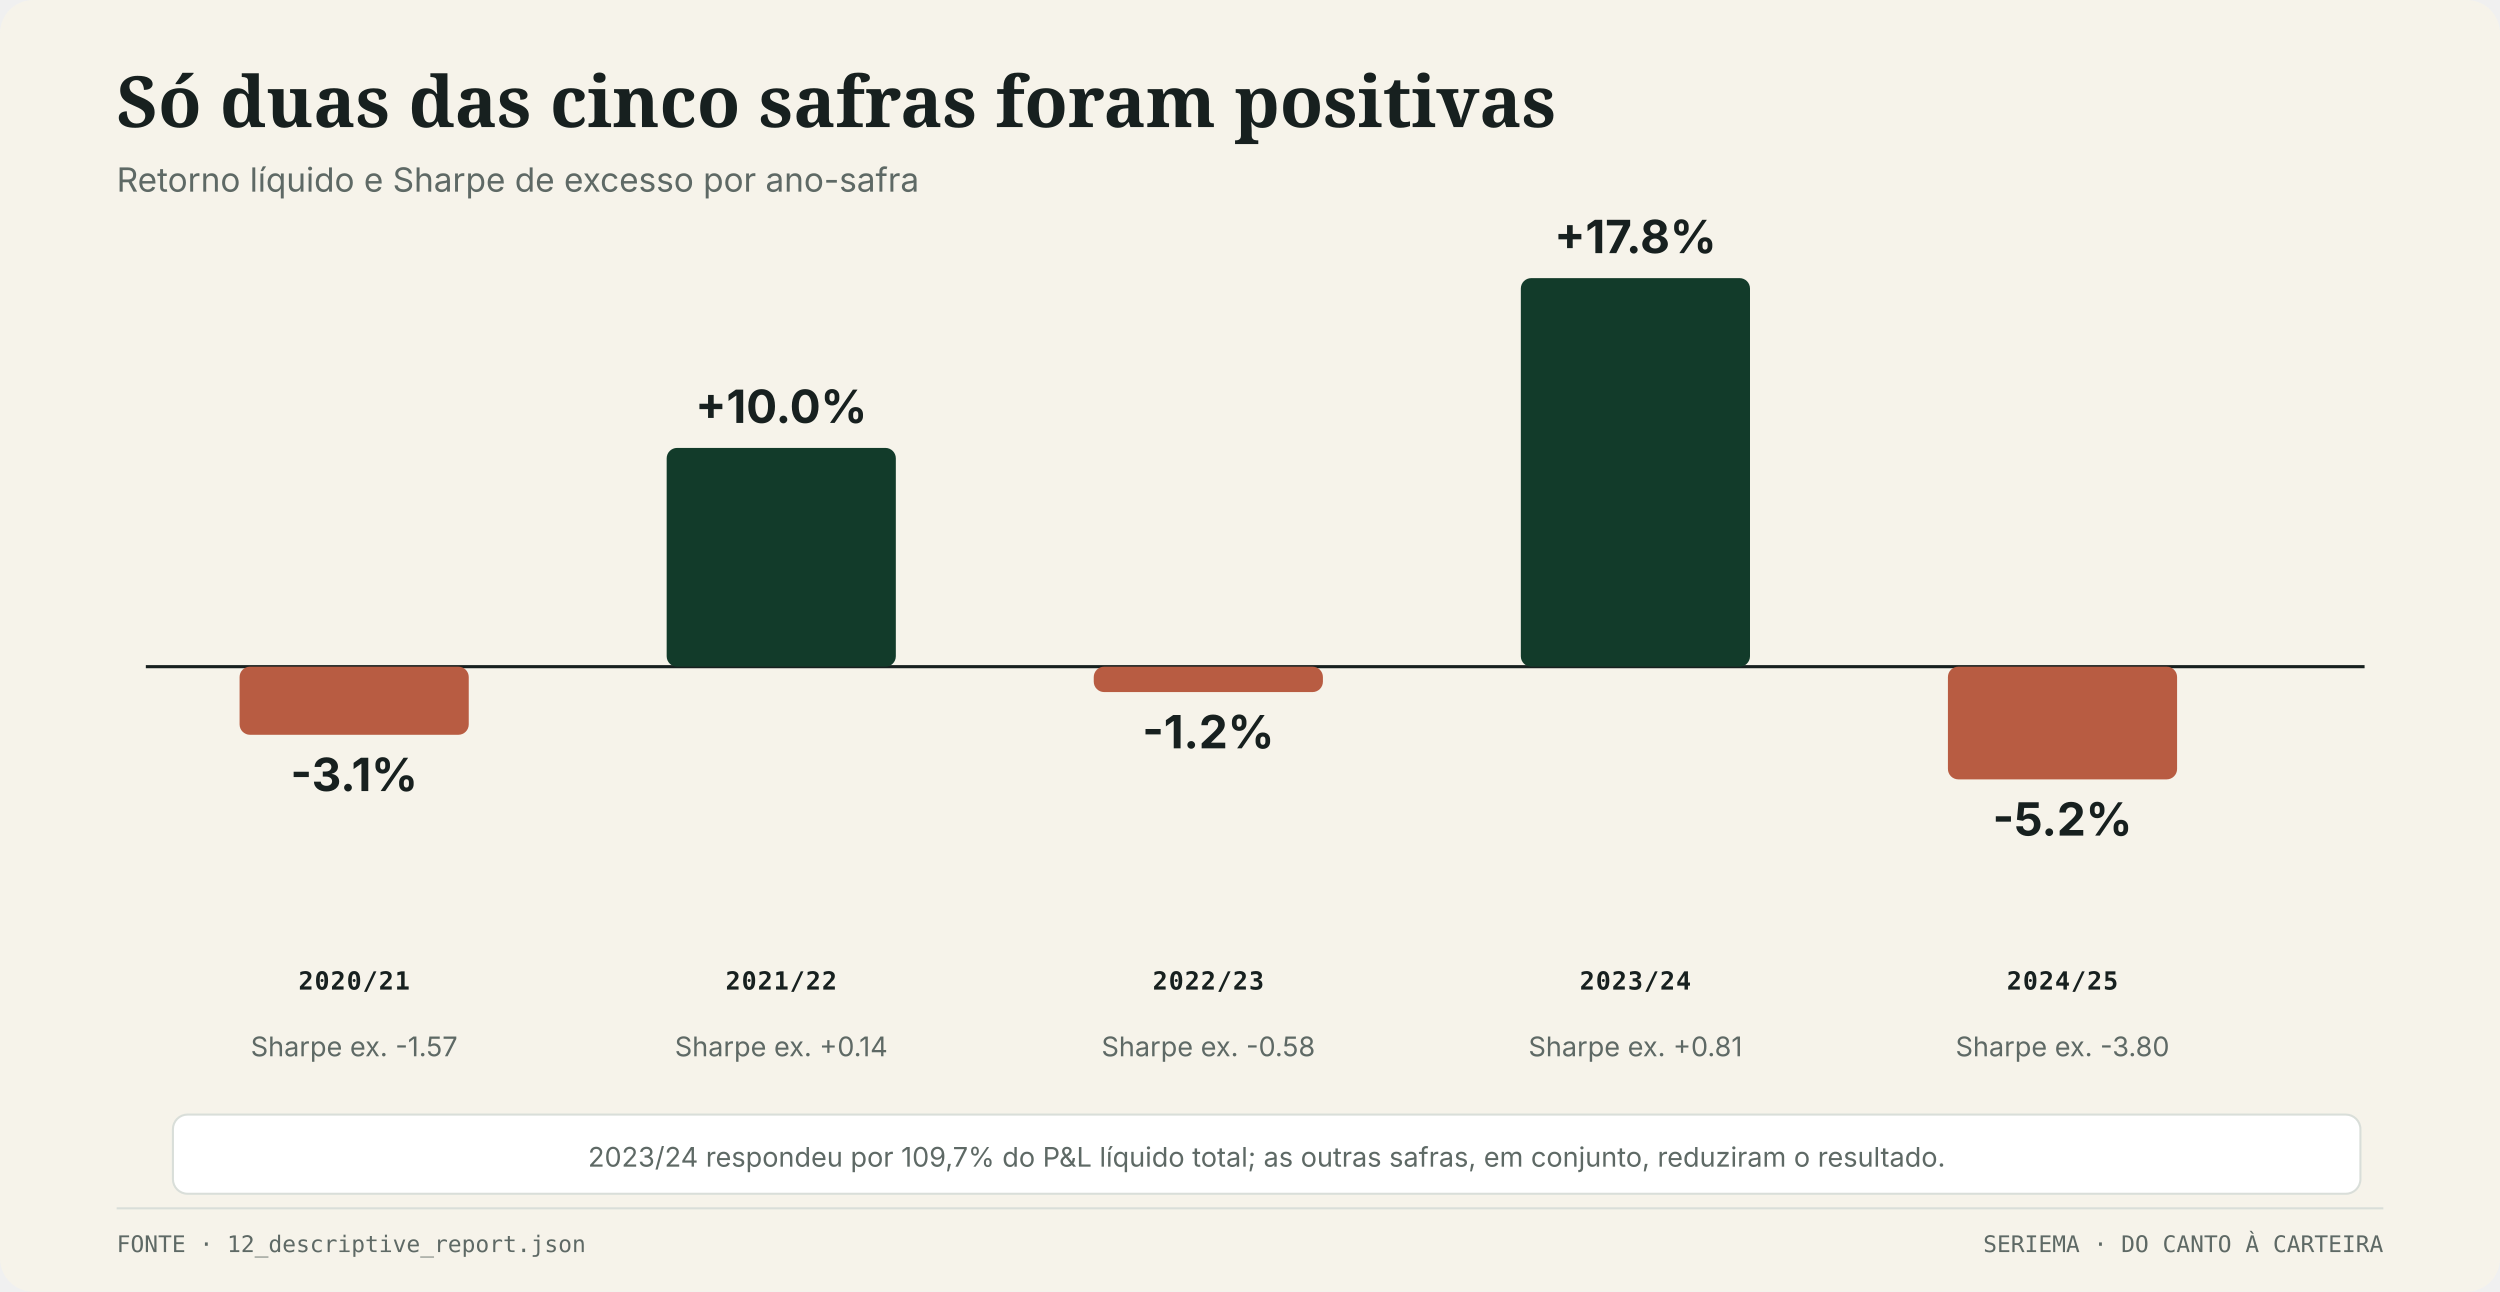
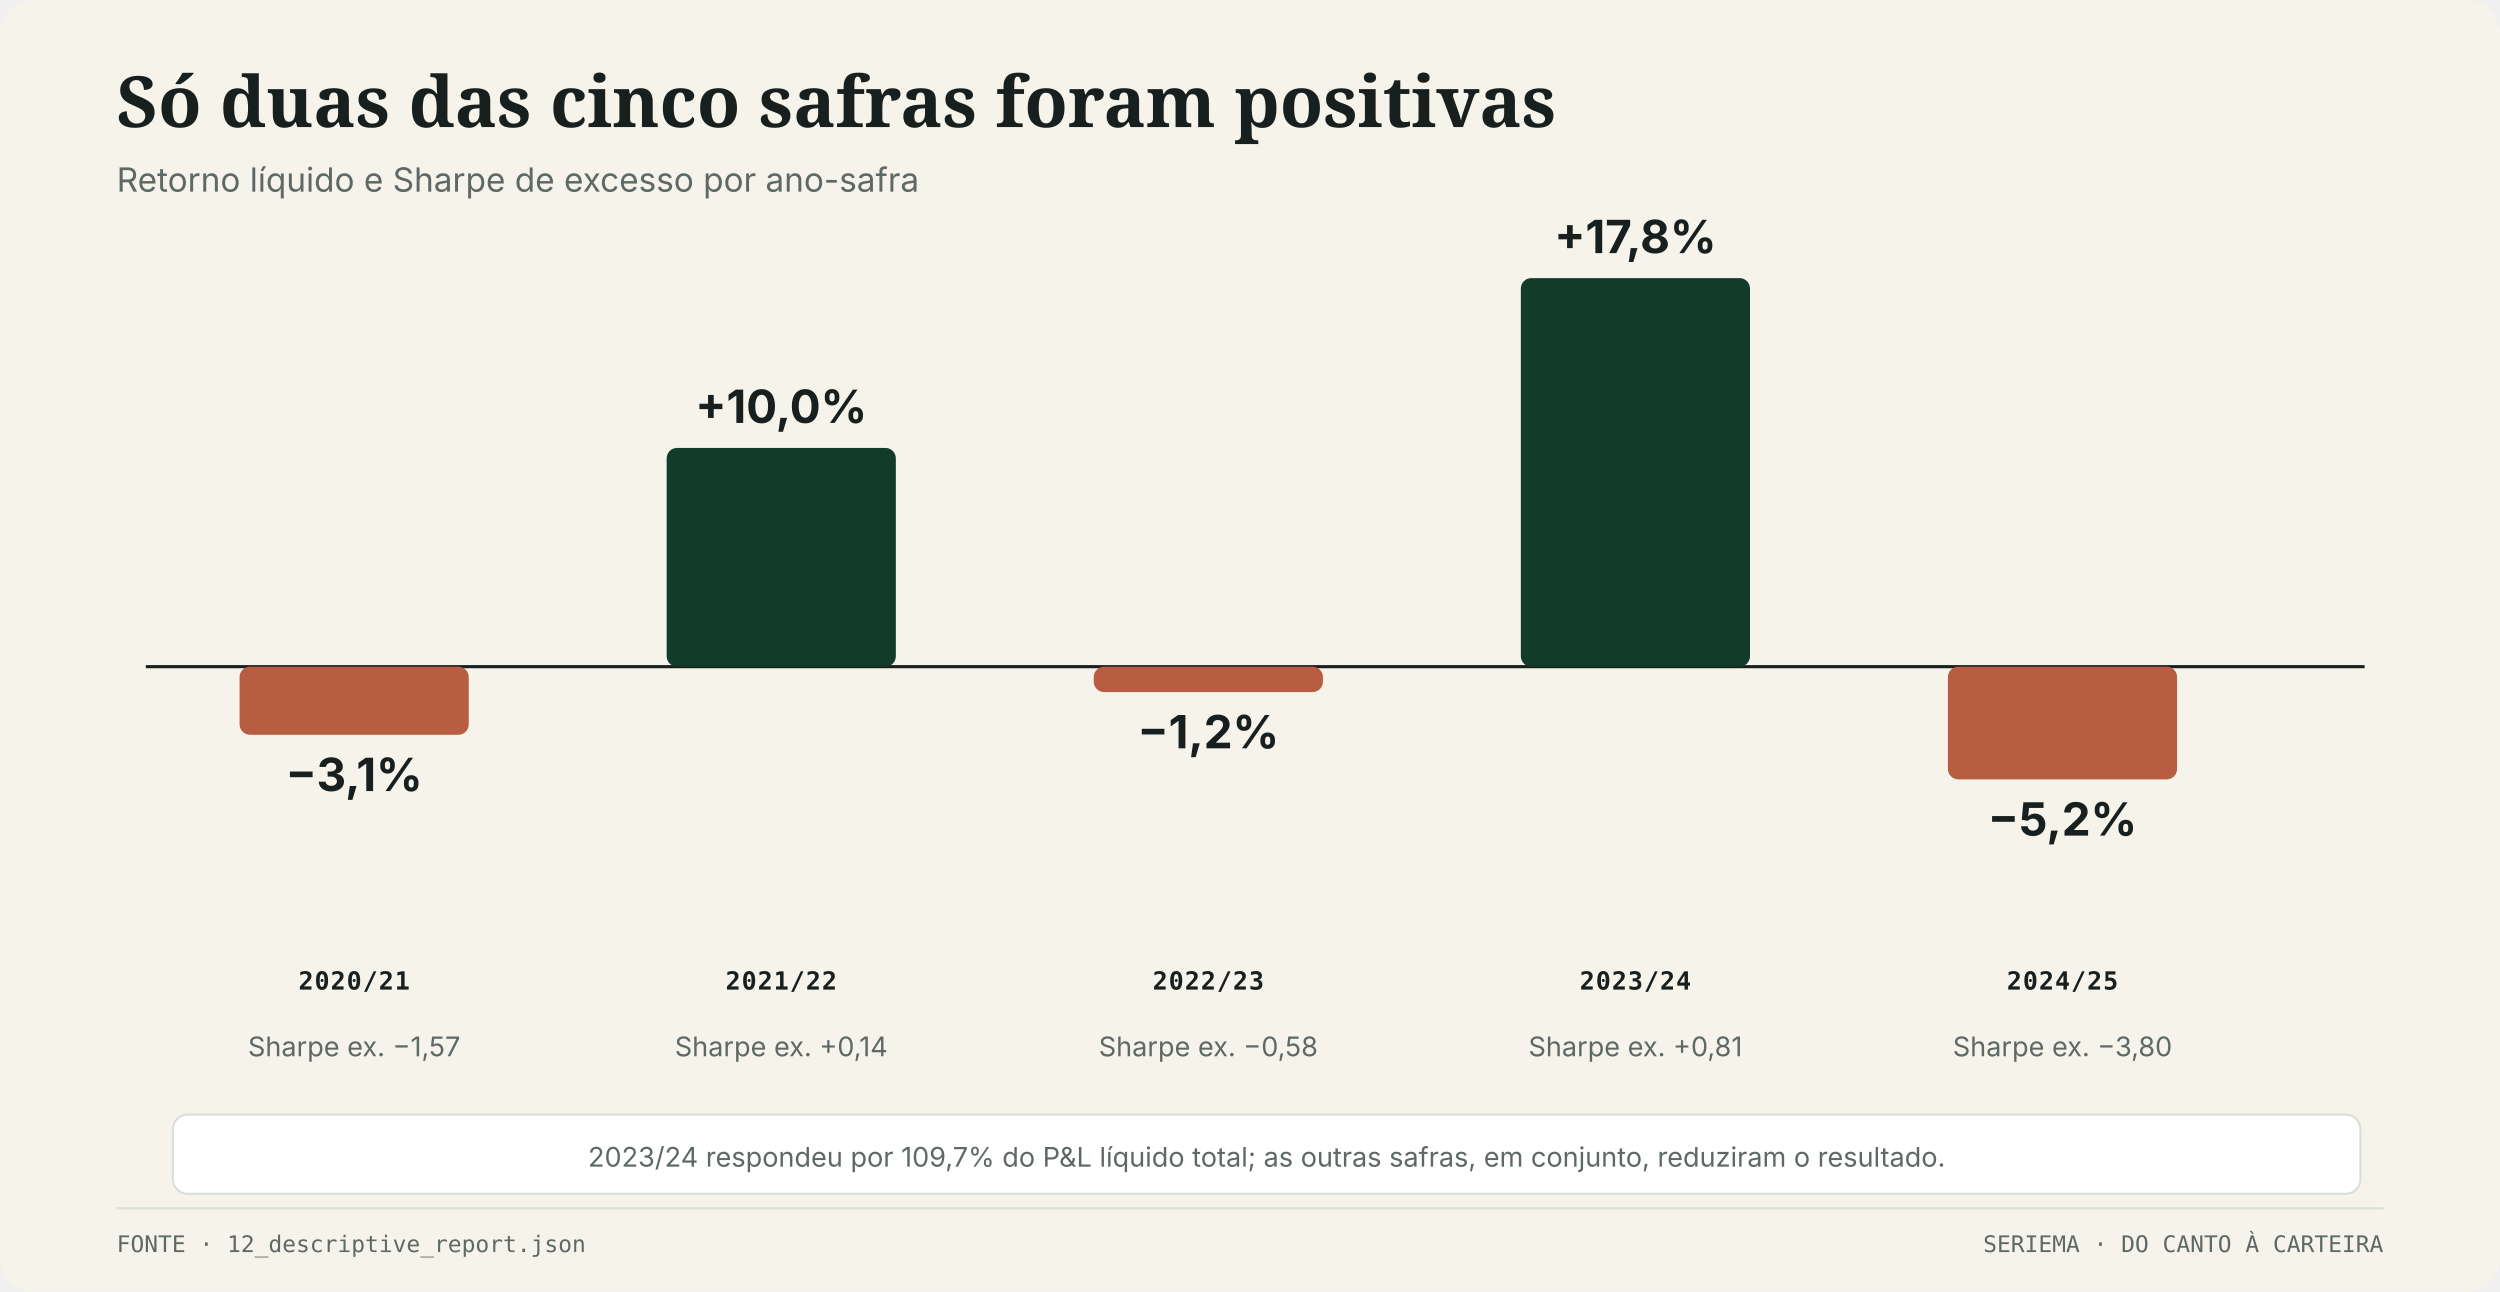
<svg xmlns="http://www.w3.org/2000/svg" viewBox="0 0 1200 620" role="img" aria-labelledby="title desc">
  <style>
          text { font-family: 'IBM Plex Sans', Inter, Arial, sans-serif; fill: #17201F; }
          .display { font-family: Fraunces, Georgia, serif; font-size: 34px; font-weight: 650; }
          .title { font-size: 22px; font-weight: 650; }
          .subtitle { font-size: 16px; fill: #5E6965; }
          .body { font-size: 16px; }
          .small { font-size: 13px; fill: #5E6965; }
          .micro { font-family: 'IBM Plex Mono', monospace; font-size: 11px; fill: #5E6965; }
          .number { font-family: Fraunces, Georgia, serif; font-size: 28px; font-weight: 650; }
          .label { font-family: 'IBM Plex Mono', monospace; font-size: 12px; font-weight: 650; letter-spacing: .04em; }
          .inverse { fill: #F6F3EA; }
        </style>
  <rect width="1200" height="620" rx="16" fill="#F6F3EA" />
  <text x="56.0" y="61.0" class="display" text-anchor="start">Só duas das cinco safras foram positivas</text>
  <text x="56.0" y="92.0" class="subtitle" text-anchor="start">Retorno líquido e Sharpe de excesso por ano-safra</text>
  <line x1="70" y1="320" x2="1135" y2="320" stroke="#17201F" stroke-width="1.5" />
  <rect x="115" y="320.0" width="110" height="32.7" rx="5" fill="#B85C42" />
-   <text x="170.0" y="379.7" class="title" text-anchor="middle">-3.1%</text>
+   <text x="170.0" y="379.7" class="title" text-anchor="middle">−3,1%</text>
  <text x="170.0" y="475.0" class="label" text-anchor="middle">2020/21</text>
-   <text x="170.0" y="507.0" class="small" text-anchor="middle">Sharpe ex. -1.57</text>
+   <text x="170.0" y="507.0" class="small" text-anchor="middle">Sharpe ex. −1,57</text>
  <rect x="320" y="215.0" width="110" height="105.0" rx="5" fill="#123B2A" />
-   <text x="375.0" y="203.0" class="title" text-anchor="middle">+10.0%</text>
+   <text x="375.0" y="203.0" class="title" text-anchor="middle">+10,0%</text>
  <text x="375.0" y="475.0" class="label" text-anchor="middle">2021/22</text>
-   <text x="375.0" y="507.0" class="small" text-anchor="middle">Sharpe ex. +0.14</text>
+   <text x="375.0" y="507.0" class="small" text-anchor="middle">Sharpe ex. +0,14</text>
  <rect x="525" y="320.0" width="110" height="12.2" rx="5" fill="#B85C42" />
-   <text x="580.0" y="359.2" class="title" text-anchor="middle">-1.2%</text>
+   <text x="580.0" y="359.2" class="title" text-anchor="middle">−1,2%</text>
  <text x="580.0" y="475.0" class="label" text-anchor="middle">2022/23</text>
-   <text x="580.0" y="507.0" class="small" text-anchor="middle">Sharpe ex. -0.58</text>
+   <text x="580.0" y="507.0" class="small" text-anchor="middle">Sharpe ex. −0,58</text>
  <rect x="730" y="133.5" width="110" height="186.5" rx="5" fill="#123B2A" />
-   <text x="785.0" y="121.5" class="title" text-anchor="middle">+17.8%</text>
+   <text x="785.0" y="121.5" class="title" text-anchor="middle">+17,8%</text>
  <text x="785.0" y="475.0" class="label" text-anchor="middle">2023/24</text>
-   <text x="785.0" y="507.0" class="small" text-anchor="middle">Sharpe ex. +0.81</text>
+   <text x="785.0" y="507.0" class="small" text-anchor="middle">Sharpe ex. +0,81</text>
  <rect x="935" y="320.0" width="110" height="54.1" rx="5" fill="#B85C42" />
-   <text x="990.0" y="401.1" class="title" text-anchor="middle">-5.2%</text>
+   <text x="990.0" y="401.1" class="title" text-anchor="middle">−5,2%</text>
  <text x="990.0" y="475.0" class="label" text-anchor="middle">2024/25</text>
-   <text x="990.0" y="507.0" class="small" text-anchor="middle">Sharpe ex. -3.80</text>
+   <text x="990.0" y="507.0" class="small" text-anchor="middle">Sharpe ex. −3,80</text>
  <rect x="83" y="535" width="1050" height="38" rx="7" fill="#FFFFFF" stroke="#D9DED9" />
  <text x="608.0" y="560.0" class="small" text-anchor="middle">2023/24 respondeu por 109,7% do P&amp;L líquido total; as outras safras, em conjunto, reduziram o resultado.</text>
  <line x1="56" y1="580" x2="1144" y2="580" stroke="#D9DED9" />
  <text x="56.0" y="601.0" class="micro" text-anchor="start">FONTE · 12_descriptive_report.json</text>
  <text x="1144.0" y="601.0" class="micro" text-anchor="end">SERIEMA · DO CANTO À CARTEIRA</text>
</svg>
